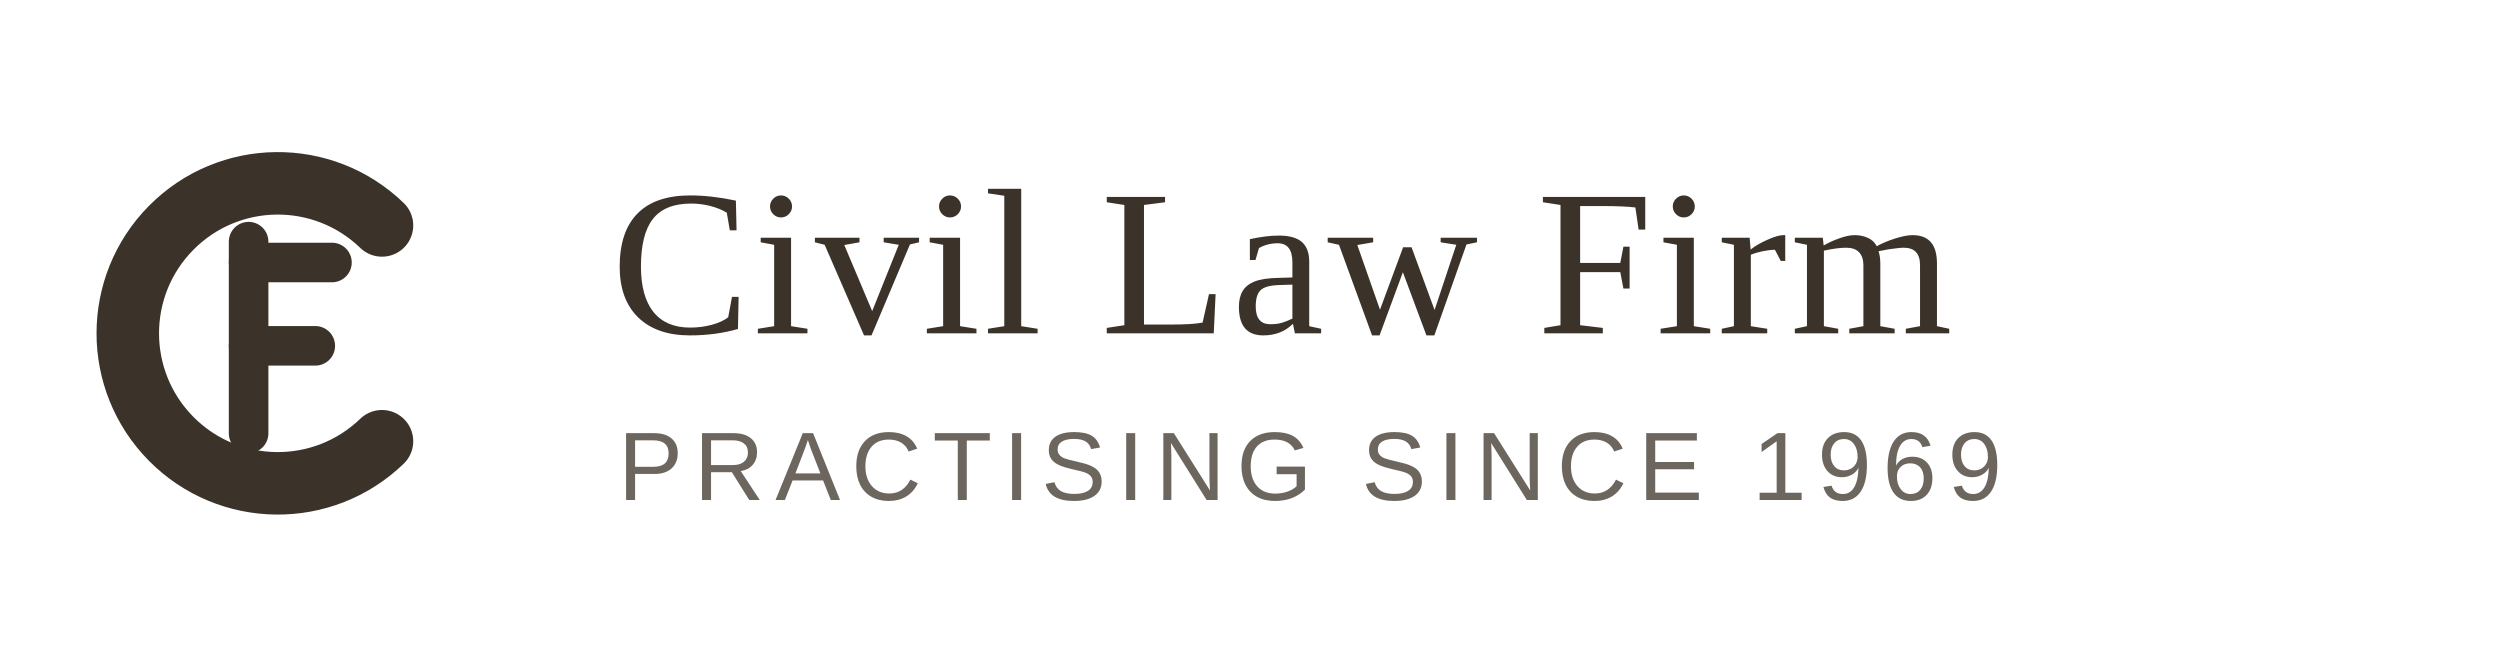
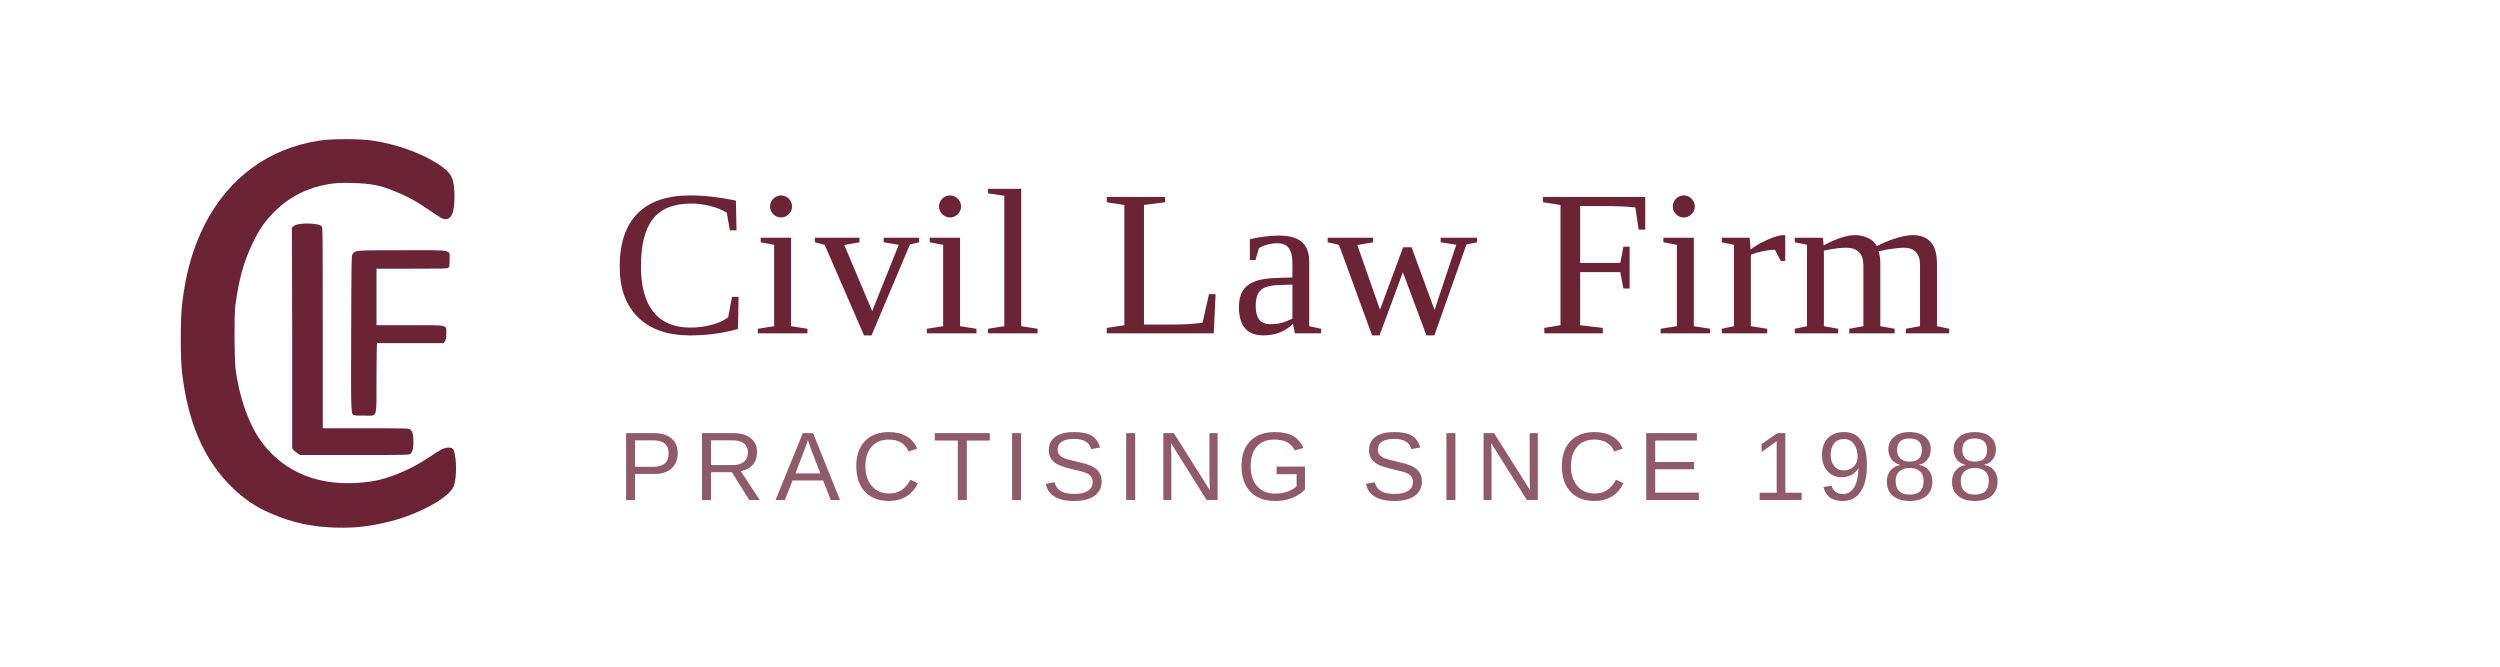
- <svg xmlns="http://www.w3.org/2000/svg" viewBox="0 0 360 96" width="360" height="96" role="img" aria-label="Civil Law Firm, Kolkata, practising since 1969">
-   <path d="M 55.006 63.537 A 21.6 21.6 0 1 1 55.006 32.463" fill="none" stroke="#3b332a" stroke-width="9" stroke-linecap="round" />
-   <line x1="35.8" y1="34.8" x2="35.8" y2="62.4" stroke="#3b332a" stroke-width="5.7" stroke-linecap="round" />
-   <line x1="35.8" y1="37.8" x2="47.8" y2="37.8" stroke="#3b332a" stroke-width="5.7" stroke-linecap="round" />
-   <line x1="35.8" y1="49.8" x2="45.4" y2="49.8" stroke="#3b332a" stroke-width="5.7" stroke-linecap="round" />
-   <text x="88" y="48" fill="#3b332a" font-family="Georgia, 'Times New Roman', serif" font-size="30" letter-spacing="0.5">Civil Law Firm</text>
-   <text x="89" y="72" fill="#3b332a" font-family="system-ui, Arial, sans-serif" font-size="14" letter-spacing="1.6" opacity="0.75">PRACTISING SINCE 1969</text>
+ <svg xmlns="http://www.w3.org/2000/svg" viewBox="0 0 360 96" width="360" height="96" role="img" aria-label="Civil Law Firm, Kolkata, practising since 1988">
+   <g transform="translate(26 20) scale(0.39688)">
+     <path fill="#6b2436" fill-rule="evenodd" d="M53.4 140.9 C45.3 140.4 38.2 138.5 30.8 135 C20.7 130.3 11.6 120.4 6.6 108.7 C3.6 101.8 1.7 94.1 0.6 85.3 C-0.1 80.1 -0.1 64.8 0.6 59.6 C2 48.1 4.5 39.6 8.7 31.2 C17.5 14 32 3.4 50.5 0.6 C55.1 -0.1 65.7 -0.1 70.2 0.7 C79 2.1 87.6 5.3 93.6 9.2 C98.4 12.4 99.3 14.2 99.4 20.8 C99.4 26.6 98.4 29.1 96.2 29.1 C95 29.1 95.1 29.1 89.1 25.1 C85.2 22.4 82.5 21 77.7 19 C72.3 16.8 69.3 16.2 62.2 16 C57.6 15.9 56.6 16 53.7 16.4 C46.3 17.7 40.1 20.7 35 25.5 C31 29.3 28.6 32.6 26.1 38 C22.9 44.6 21.2 50.8 19.9 60.3 C19.4 64.2 19.5 79.5 20 83.8 C21.7 96 25.9 106.5 31.7 112.8 C40.6 122.6 53.4 126.6 69.1 124.3 C75.4 123.4 83.7 119.9 90.2 115.5 C94.4 112.6 95.8 112 97.2 112 C98.7 112 99.1 112.4 99.5 114.4 C100.3 118.5 100 124 99 126.3 C97.3 130.2 86.3 136.2 76.4 138.7 C67.7 140.9 61.8 141.4 53.4 140.9ZM42.5 114.1 C42 113.8 41.3 113.3 41 112.9 L40.5 112.2 40.5 72.2 L40.4 32.2 40.9 31.7 C42.4 30.3 50.2 30.4 51.3 31.8 C51.6 32.2 51.6 39.2 51.6 68.6 L51.6 105 67.2 105 C82.5 105 82.7 105 83.4 105.5 C84.2 106.2 84.5 107.4 84.5 109.9 C84.5 112.1 84.2 113.5 83.5 114.2 C83.1 114.7 82.5 114.7 63.3 114.7 L43.5 114.7 42.5 114.1ZM63.2 100.3 C61.8 100 61.8 101.3 61.9 70.7 C62 43.9 62 42.5 62.4 41.8 C63.4 40.4 63.2 40.4 80.5 40.4 C99.5 40.4 97.6 40 97.6 43.9 C97.6 46.1 97.6 46.5 97.1 46.8 C96.7 47.1 94.5 47.1 83.9 47.1 L71.1 47.1 71.1 57.4 L71.1 67.6 83.3 67.6 C97.6 67.6 96.4 67.3 96.4 70.7 C96.4 72.2 96.3 72.9 95.9 73.4 L95.5 74.1 83.5 74.1 C76.9 74.1 71.4 74.1 71.3 74.1 C71.2 74.1 71.1 79.8 71.1 86.7 C71.1 101.9 71.5 100.4 67 100.4 C65.3 100.4 63.6 100.4 63.2 100.3Z" />
+   </g>
+   <text x="88" y="48" fill="#6b2436" font-family="Georgia, 'Times New Roman', serif" font-size="30" letter-spacing="0.5">Civil Law Firm</text>
+   <text x="89" y="72" fill="#6b2436" font-family="system-ui, Arial, sans-serif" font-size="14" letter-spacing="1.6" opacity="0.75">PRACTISING SINCE 1988</text>
</svg>
